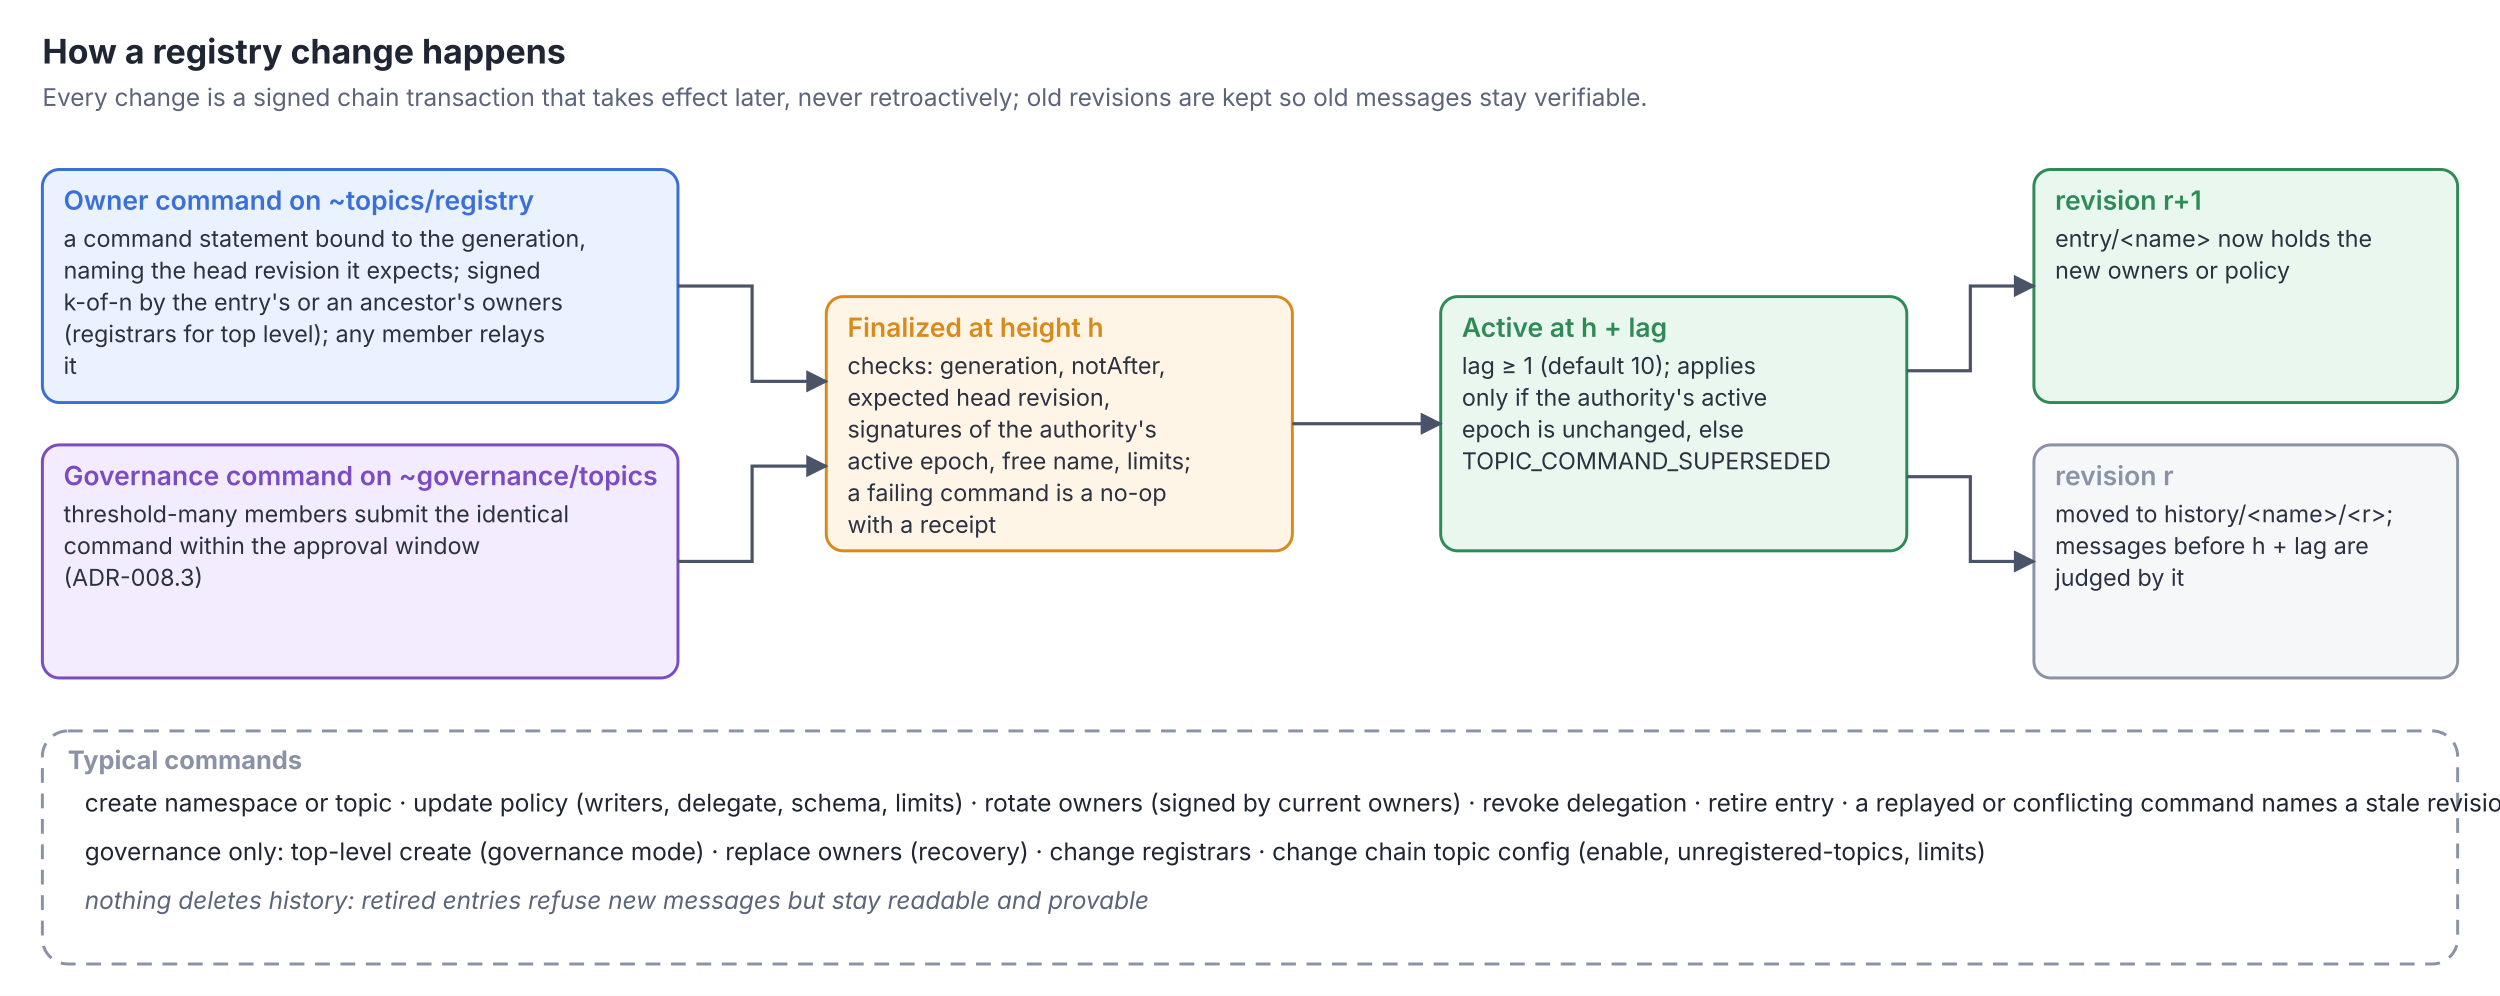
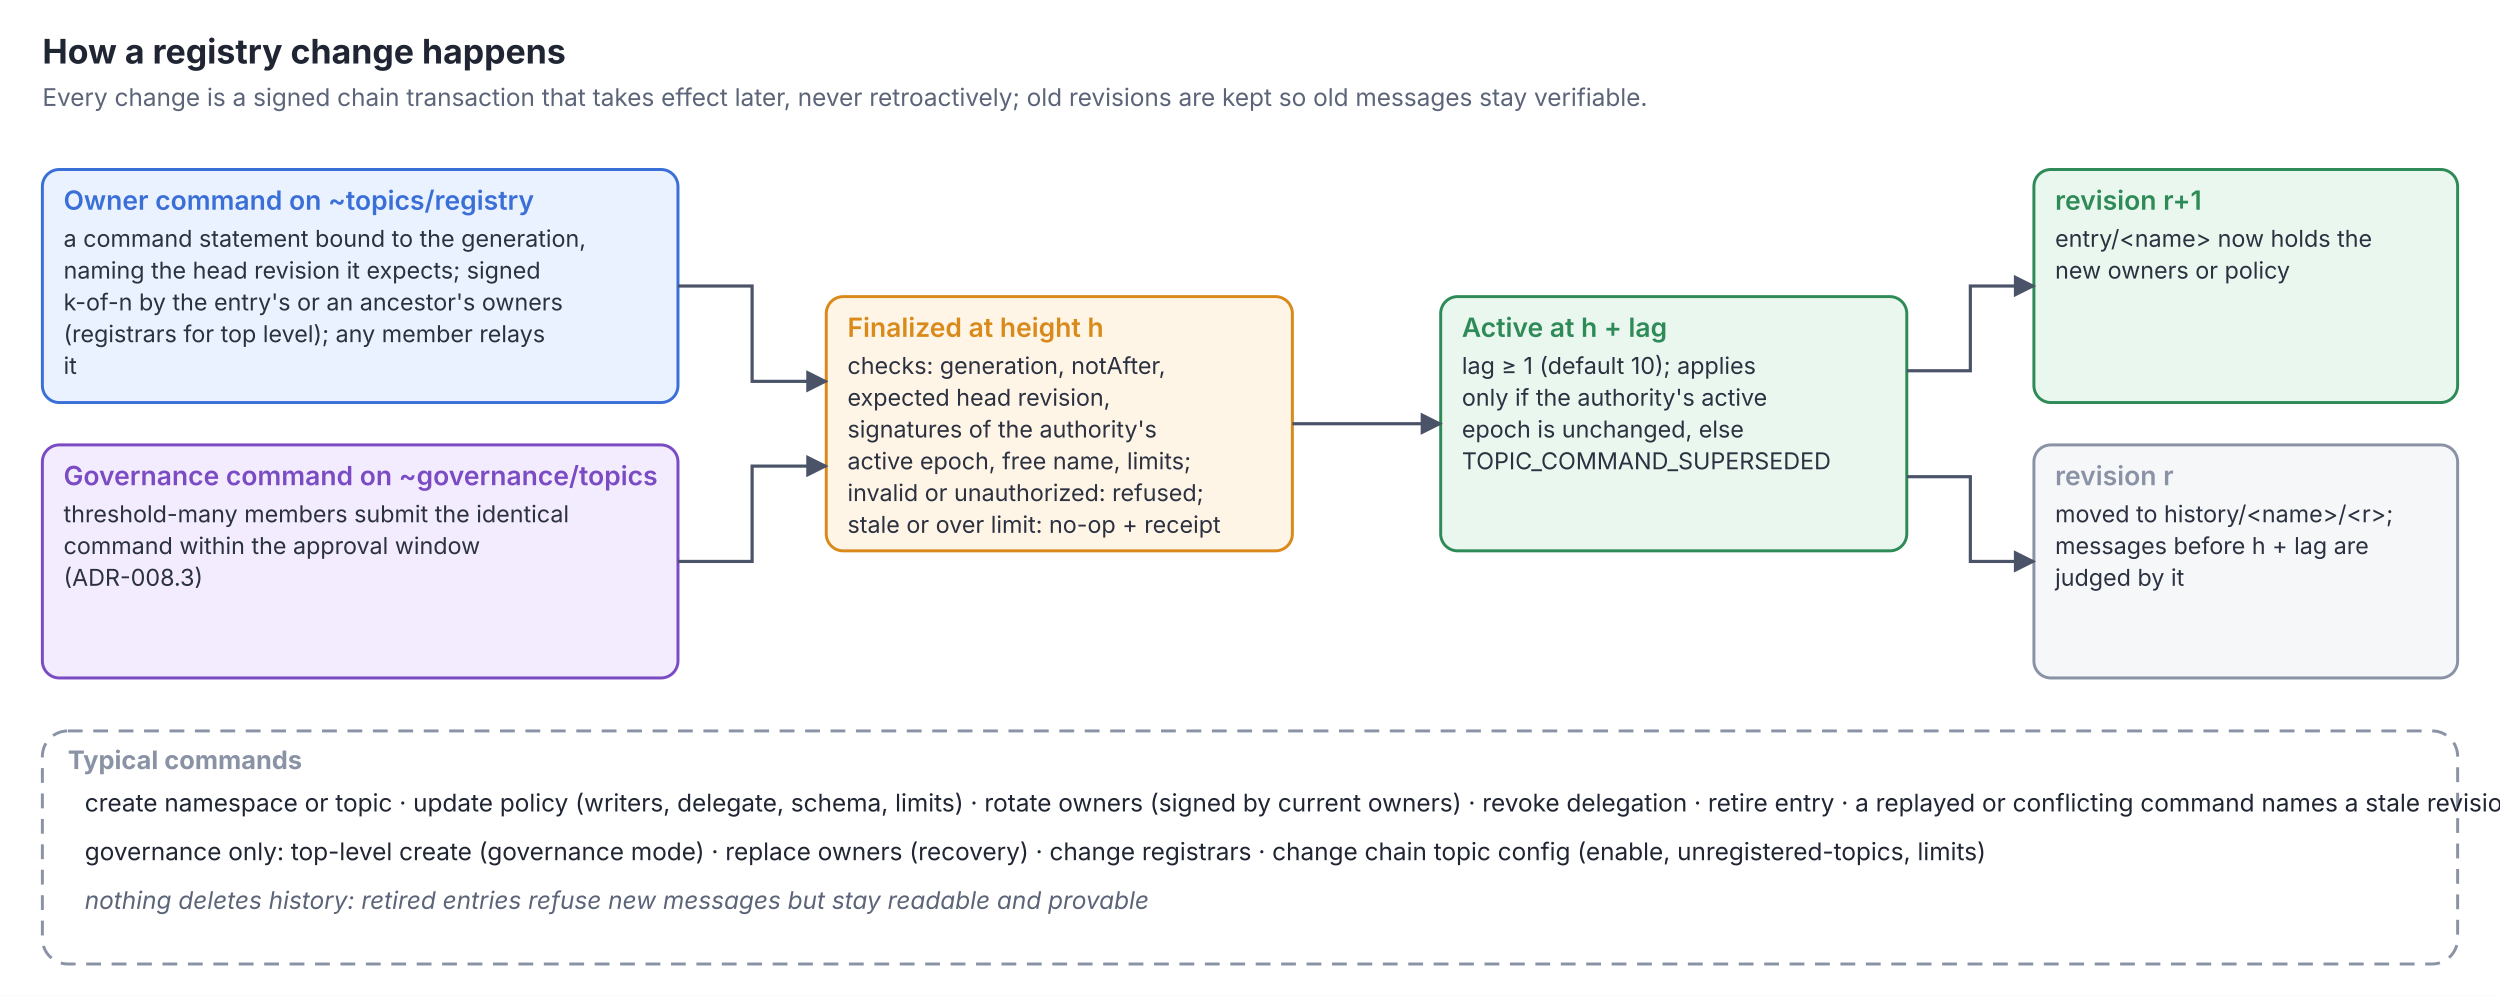
<svg xmlns="http://www.w3.org/2000/svg" width="1180" height="470" viewBox="0 0 1180 470" role="img" aria-label="ADR-039 registry lifecycle: commands, approval, activation and revisions">
  <defs>
    <marker id="arrow" viewBox="0 0 10 10" refX="9" refY="5" markerWidth="7" markerHeight="7" orient="auto-start-reverse">
      <path d="M 0 0 L 10 5 L 0 10 z" fill="#4a5368" />
    </marker>
    <marker id="arrowStart" viewBox="0 0 10 10" refX="1" refY="5" markerWidth="7" markerHeight="7" orient="auto-start-reverse">
      <path d="M 0 0 L 10 5 L 0 10 z" fill="#4a5368" />
    </marker>
  </defs>
  <rect x="0" y="0" width="1180" height="470" fill="#ffffff" />
  <text x="20" y="30" font-family="Inter, 'Segoe UI', Helvetica, Arial, sans-serif" font-size="16" font-weight="700" fill="#1f2533" text-anchor="start">How a registry change happens</text>
  <text x="20" y="50" font-family="Inter, 'Segoe UI', Helvetica, Arial, sans-serif" font-size="11.5" font-weight="normal" fill="#5b6478" text-anchor="start">Every change is a signed chain transaction that takes effect later, never retroactively; old revisions are kept so old messages stay verifiable.</text>
  <rect x="20" y="80" width="300" height="110" rx="8" fill="#eaf2ff" stroke="#3b6fd8" stroke-width="1.4" />
  <text x="30" y="99.0" font-family="Inter, 'Segoe UI', Helvetica, Arial, sans-serif" font-size="12.5" font-weight="600" fill="#3b6fd8" text-anchor="start">Owner command on ~topics/registry</text>
  <text x="30" y="116.5" font-family="Inter, 'Segoe UI', Helvetica, Arial, sans-serif" font-size="11" font-weight="normal" fill="#2b3140" text-anchor="start">a command statement bound to the generation,</text>
  <text x="30" y="131.5" font-family="Inter, 'Segoe UI', Helvetica, Arial, sans-serif" font-size="11" font-weight="normal" fill="#2b3140" text-anchor="start">naming the head revision it expects; signed</text>
  <text x="30" y="146.5" font-family="Inter, 'Segoe UI', Helvetica, Arial, sans-serif" font-size="11" font-weight="normal" fill="#2b3140" text-anchor="start">k-of-n by the entry's or an ancestor's owners</text>
  <text x="30" y="161.5" font-family="Inter, 'Segoe UI', Helvetica, Arial, sans-serif" font-size="11" font-weight="normal" fill="#2b3140" text-anchor="start">(registrars for top level); any member relays</text>
  <text x="30" y="176.5" font-family="Inter, 'Segoe UI', Helvetica, Arial, sans-serif" font-size="11" font-weight="normal" fill="#2b3140" text-anchor="start">it</text>
  <rect x="20" y="210" width="300" height="110" rx="8" fill="#f3ecff" stroke="#7b4bc4" stroke-width="1.4" />
  <text x="30" y="229.0" font-family="Inter, 'Segoe UI', Helvetica, Arial, sans-serif" font-size="12.5" font-weight="600" fill="#7b4bc4" text-anchor="start">Governance command on ~governance/topics</text>
  <text x="30" y="246.5" font-family="Inter, 'Segoe UI', Helvetica, Arial, sans-serif" font-size="11" font-weight="normal" fill="#2b3140" text-anchor="start">threshold-many members submit the identical</text>
  <text x="30" y="261.5" font-family="Inter, 'Segoe UI', Helvetica, Arial, sans-serif" font-size="11" font-weight="normal" fill="#2b3140" text-anchor="start">command within the approval window</text>
  <text x="30" y="276.5" font-family="Inter, 'Segoe UI', Helvetica, Arial, sans-serif" font-size="11" font-weight="normal" fill="#2b3140" text-anchor="start">(ADR-008.3)</text>
  <rect x="390" y="140" width="220" height="120" rx="8" fill="#fff5e6" stroke="#d98a1a" stroke-width="1.4" />
  <text x="400" y="159.0" font-family="Inter, 'Segoe UI', Helvetica, Arial, sans-serif" font-size="12.5" font-weight="600" fill="#d98a1a" text-anchor="start">Finalized at height h</text>
  <text x="400" y="176.5" font-family="Inter, 'Segoe UI', Helvetica, Arial, sans-serif" font-size="11" font-weight="normal" fill="#2b3140" text-anchor="start">checks: generation, notAfter,</text>
  <text x="400" y="191.5" font-family="Inter, 'Segoe UI', Helvetica, Arial, sans-serif" font-size="11" font-weight="normal" fill="#2b3140" text-anchor="start">expected head revision,</text>
  <text x="400" y="206.5" font-family="Inter, 'Segoe UI', Helvetica, Arial, sans-serif" font-size="11" font-weight="normal" fill="#2b3140" text-anchor="start">signatures of the authority's</text>
  <text x="400" y="221.5" font-family="Inter, 'Segoe UI', Helvetica, Arial, sans-serif" font-size="11" font-weight="normal" fill="#2b3140" text-anchor="start">active epoch, free name, limits;</text>
-   <text x="400" y="236.5" font-family="Inter, 'Segoe UI', Helvetica, Arial, sans-serif" font-size="11" font-weight="normal" fill="#2b3140" text-anchor="start">a failing command is a no-op</text>
-   <text x="400" y="251.5" font-family="Inter, 'Segoe UI', Helvetica, Arial, sans-serif" font-size="11" font-weight="normal" fill="#2b3140" text-anchor="start">with a receipt</text>
+   <text x="400" y="236.5" font-family="Inter, 'Segoe UI', Helvetica, Arial, sans-serif" font-size="11" font-weight="normal" fill="#2b3140" text-anchor="start">invalid or unauthorized: refused;</text>
+   <text x="400" y="251.5" font-family="Inter, 'Segoe UI', Helvetica, Arial, sans-serif" font-size="11" font-weight="normal" fill="#2b3140" text-anchor="start">stale or over limit: no-op + receipt</text>
  <rect x="680" y="140" width="220" height="120" rx="8" fill="#eaf7ef" stroke="#2e8b57" stroke-width="1.4" />
  <text x="690" y="159.0" font-family="Inter, 'Segoe UI', Helvetica, Arial, sans-serif" font-size="12.5" font-weight="600" fill="#2e8b57" text-anchor="start">Active at h + lag</text>
  <text x="690" y="176.5" font-family="Inter, 'Segoe UI', Helvetica, Arial, sans-serif" font-size="11" font-weight="normal" fill="#2b3140" text-anchor="start">lag ≥ 1 (default 10); applies</text>
  <text x="690" y="191.5" font-family="Inter, 'Segoe UI', Helvetica, Arial, sans-serif" font-size="11" font-weight="normal" fill="#2b3140" text-anchor="start">only if the authority's active</text>
  <text x="690" y="206.5" font-family="Inter, 'Segoe UI', Helvetica, Arial, sans-serif" font-size="11" font-weight="normal" fill="#2b3140" text-anchor="start">epoch is unchanged, else</text>
  <text x="690" y="221.5" font-family="Inter, 'Segoe UI', Helvetica, Arial, sans-serif" font-size="11" font-weight="normal" fill="#2b3140" text-anchor="start">TOPIC_COMMAND_SUPERSEDED</text>
  <rect x="960" y="80" width="200" height="110" rx="8" fill="#eaf7ef" stroke="#2e8b57" stroke-width="1.4" />
  <text x="970" y="99.0" font-family="Inter, 'Segoe UI', Helvetica, Arial, sans-serif" font-size="12.5" font-weight="600" fill="#2e8b57" text-anchor="start">revision r+1</text>
  <text x="970" y="116.5" font-family="Inter, 'Segoe UI', Helvetica, Arial, sans-serif" font-size="11" font-weight="normal" fill="#2b3140" text-anchor="start">entry/&lt;name&gt; now holds the</text>
  <text x="970" y="131.5" font-family="Inter, 'Segoe UI', Helvetica, Arial, sans-serif" font-size="11" font-weight="normal" fill="#2b3140" text-anchor="start">new owners or policy</text>
  <rect x="960" y="210" width="200" height="110" rx="8" fill="#f6f7f9" stroke="#8a93a6" stroke-width="1.4" />
  <text x="970" y="229.0" font-family="Inter, 'Segoe UI', Helvetica, Arial, sans-serif" font-size="12.5" font-weight="600" fill="#8a93a6" text-anchor="start">revision r</text>
  <text x="970" y="246.5" font-family="Inter, 'Segoe UI', Helvetica, Arial, sans-serif" font-size="11" font-weight="normal" fill="#2b3140" text-anchor="start">moved to history/&lt;name&gt;/&lt;r&gt;;</text>
  <text x="970" y="261.5" font-family="Inter, 'Segoe UI', Helvetica, Arial, sans-serif" font-size="11" font-weight="normal" fill="#2b3140" text-anchor="start">messages before h + lag are</text>
  <text x="970" y="276.5" font-family="Inter, 'Segoe UI', Helvetica, Arial, sans-serif" font-size="11" font-weight="normal" fill="#2b3140" text-anchor="start">judged by it</text>
  <path d="M 320 135 L 355 135 L 355 180 L 390 180" fill="none" stroke="#4a5368" stroke-width="1.5" marker-end="url(#arrow)" />
  <path d="M 320 265 L 355 265 L 355 220 L 390 220" fill="none" stroke="#4a5368" stroke-width="1.5" marker-end="url(#arrow)" />
  <path d="M 610 200 L 680 200" fill="none" stroke="#4a5368" stroke-width="1.5" marker-end="url(#arrow)" />
  <path d="M 900 175 L 930 175 L 930 135 L 960 135" fill="none" stroke="#4a5368" stroke-width="1.5" marker-end="url(#arrow)" />
  <path d="M 900 225 L 930 225 L 930 265 L 960 265" fill="none" stroke="#4a5368" stroke-width="1.5" marker-end="url(#arrow)" />
  <rect x="20" y="345" width="1140" height="110" rx="12" fill="none" stroke="#8a93a6" stroke-width="1.4" stroke-dasharray="7 5" />
  <text x="32" y="363" font-family="Inter, 'Segoe UI', Helvetica, Arial, sans-serif" font-size="12" font-weight="700" fill="#8a93a6" text-anchor="start">Typical commands</text>
  <text x="40" y="383" font-family="Inter, 'Segoe UI', Helvetica, Arial, sans-serif" font-size="11.5" font-weight="normal" fill="#1f2533" text-anchor="start">create namespace or topic · update policy (writers, delegate, schema, limits) · rotate owners (signed by current owners) · revoke delegation · retire entry · a replayed or conflicting command names a stale revision</text>
  <text x="40" y="406" font-family="Inter, 'Segoe UI', Helvetica, Arial, sans-serif" font-size="11.5" font-weight="normal" fill="#1f2533" text-anchor="start">governance only: top-level create (governance mode) · replace owners (recovery) · change registrars · change chain topic config (enable, unregistered-topics, limits)</text>
  <text x="40" y="429" font-family="Inter, 'Segoe UI', Helvetica, Arial, sans-serif" font-size="11.5" font-weight="normal" fill="#5b6478" text-anchor="start" font-style="italic">nothing deletes history: retired entries refuse new messages but stay readable and provable</text>
</svg>
